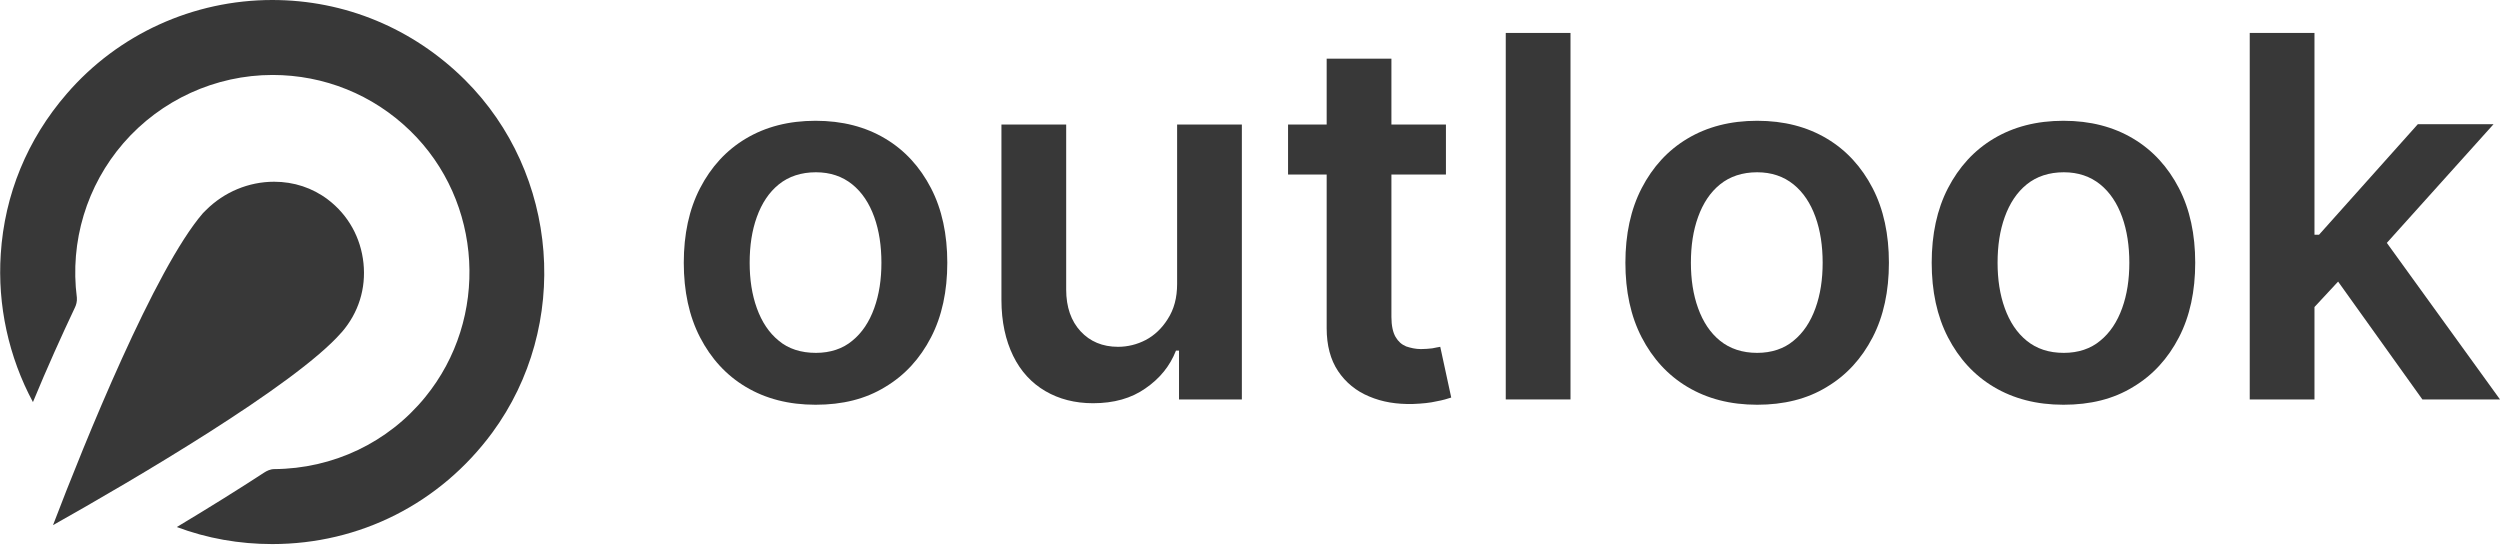
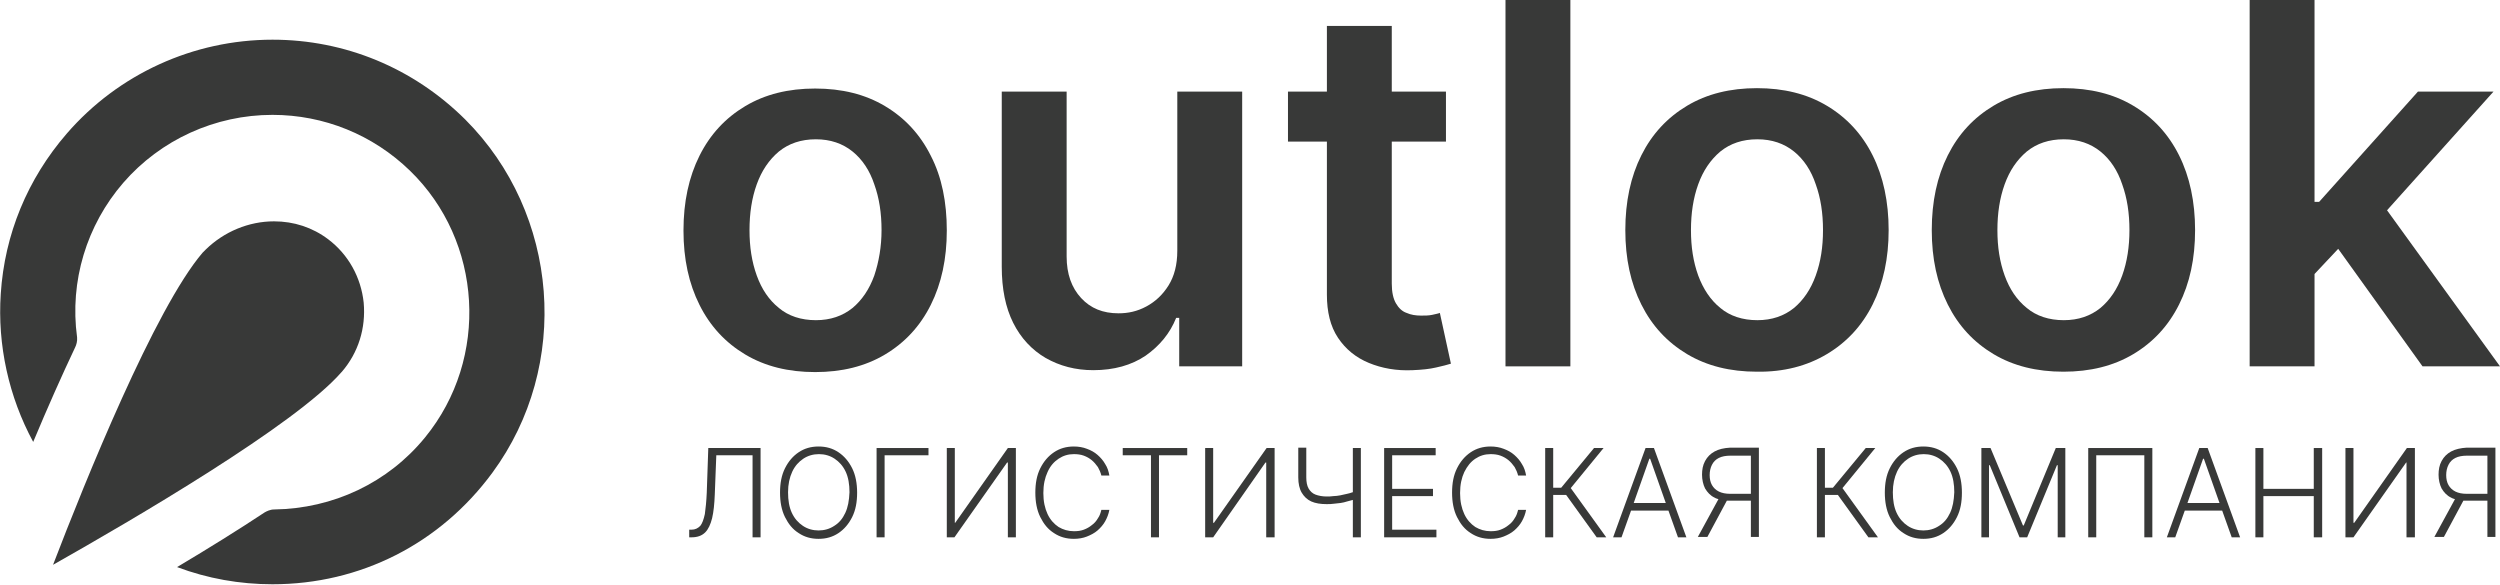
- <svg xmlns="http://www.w3.org/2000/svg" version="1.1" id="Слой_1" x="0px" y="0px" viewBox="0 0 660.3 143.8" style="enable-background:new 0 0 660.3 143.8;" xml:space="preserve">
+ <svg xmlns="http://www.w3.org/2000/svg" version="1.1" id="Слой_1" x="0px" y="0px" viewBox="0 0 655.1 153.1" style="enable-background:new 0 0 655.1 153.1;" xml:space="preserve">
  <style type="text/css">
- 	.st0{fill:#383838;}
+ 	.st0{fill:#383938;}
</style>
  <g>
-     <g>
-       <path class="st0" d="M122.8,21.1C109.1,7.5,91.1,0,71.9,0l0,0C51.1,0,31.2,9,17.6,24.8C7.2,36.8,1.2,51.4,0.2,67.1    c-0.9,13.5,2.1,27.2,8.5,39.1c3.8-9.2,7.6-17.6,11.1-25c0.3-0.6,0.6-1.6,0.5-2.6C18.4,63.8,22.9,49,32.6,37.8    c9.9-11.4,24.3-18,39.4-18c13.6,0,26.5,5.2,36.3,14.7c19.3,18.7,21,49.6,4,70.4c-9.8,12-24.3,18.9-39.9,19c-1,0-2,0.5-2.6,0.9    c-6.9,4.5-14.6,9.3-23.1,14.4c8,3,16.5,4.5,25.2,4.5c23.1,0,44.3-10.7,58.1-29.4C150.8,86,147.7,45.9,122.8,21.1z" />
-       <path class="st0" d="M72.4,48c-6.7,0-13.2,2.7-18,7.5l-0.8,0.8C40.9,71,22.4,116.7,14,138.7c20.8-11.7,64.1-37,76.2-50.9l0.1-0.1    l0,0c4.4-5.1,6.4-11.5,5.7-18.2c-0.7-6.7-4-12.7-9.4-16.8C82.5,49.6,77.6,48,72.4,48L72.4,48L72.4,48z" />
-     </g>
-     <g>
-       <path class="st0" d="M215.4,106.9c-7.1,0-13.2-1.6-18.4-4.7s-9.2-7.5-12.1-13.1c-2.9-5.6-4.3-12.2-4.3-19.7s1.4-14.1,4.3-19.7    c2.9-5.6,6.9-10,12.1-13.1c5.2-3.1,11.3-4.7,18.4-4.7c7.1,0,13.2,1.6,18.4,4.7c5.2,3.1,9.2,7.5,12.1,13.1    c2.9,5.6,4.3,12.2,4.3,19.7s-1.4,14.1-4.3,19.7s-6.9,10-12.1,13.1C228.6,105.4,222.5,106.9,215.4,106.9z M215.5,93.2    c3.8,0,7.1-1.1,9.6-3.2c2.6-2.1,4.5-5,5.8-8.6s1.9-7.6,1.9-12s-0.6-8.5-1.9-12.1c-1.3-3.6-3.2-6.5-5.8-8.6s-5.8-3.2-9.6-3.2    c-3.9,0-7.2,1.1-9.8,3.2c-2.6,2.1-4.5,5-5.8,8.6s-1.9,7.6-1.9,12.1c0,4.4,0.6,8.4,1.9,12c1.3,3.6,3.2,6.5,5.8,8.6    C208.2,92.1,211.5,93.2,215.5,93.2z" />
-       <path class="st0" d="M310.9,75V32.9H328v72.6h-16.6V92.6h-0.8c-1.6,4.1-4.3,7.4-8.1,10c-3.7,2.6-8.3,3.9-13.8,3.9    c-4.8,0-9-1.1-12.6-3.2s-6.5-5.2-8.5-9.3c-2-4.1-3.1-9-3.1-14.8V32.9h17.1v43.6c0,4.6,1.3,8.3,3.8,11s5.8,4.1,9.9,4.1    c2.5,0,5-0.6,7.3-1.8s4.3-3.1,5.8-5.5C310.1,81.7,310.9,78.6,310.9,75z" />
-       <path class="st0" d="M381.9,32.9v13.2h-41.7V32.9H381.9z M350.4,15.5h17.1v68.2c0,2.3,0.4,4.1,1.1,5.3c0.7,1.2,1.6,2,2.8,2.5    c1.2,0.4,2.5,0.7,3.9,0.7c1.1,0,2.1-0.1,3-0.2c0.9-0.2,1.6-0.3,2.1-0.4l2.9,13.4c-0.9,0.3-2.2,0.7-3.9,1c-1.7,0.4-3.7,0.6-6.2,0.7    c-4.3,0.1-8.1-0.5-11.6-2c-3.4-1.4-6.2-3.7-8.2-6.7s-3-6.8-3-11.3L350.4,15.5L350.4,15.5z" />
-       <path class="st0" d="M414.8,8.7v96.8h-17.1V8.7H414.8z" />
-       <path class="st0" d="M464.1,106.9c-7.1,0-13.2-1.6-18.4-4.7c-5.2-3.1-9.2-7.5-12.1-13.1s-4.3-12.2-4.3-19.7s1.4-14.1,4.3-19.7    s6.9-10,12.1-13.1c5.2-3.1,11.3-4.7,18.4-4.7s13.2,1.6,18.4,4.7c5.2,3.1,9.2,7.5,12.1,13.1s4.3,12.2,4.3,19.7s-1.4,14.1-4.3,19.7    s-6.9,10-12.1,13.1C477.3,105.4,471.1,106.9,464.1,106.9z M464.1,93.2c3.8,0,7.1-1.1,9.6-3.2c2.6-2.1,4.5-5,5.8-8.6    s1.9-7.6,1.9-12s-0.6-8.5-1.9-12.1s-3.2-6.5-5.8-8.6c-2.6-2.1-5.8-3.2-9.6-3.2c-3.9,0-7.2,1.1-9.8,3.2c-2.6,2.1-4.5,5-5.8,8.6    s-1.9,7.6-1.9,12.1c0,4.4,0.6,8.4,1.9,12s3.2,6.5,5.8,8.6S460.2,93.2,464.1,93.2z" />
-       <path class="st0" d="M545,106.9c-7.1,0-13.2-1.6-18.4-4.7s-9.2-7.5-12.1-13.1c-2.9-5.6-4.3-12.2-4.3-19.7s1.4-14.1,4.3-19.7    c2.9-5.6,6.9-10,12.1-13.1c5.2-3.1,11.3-4.7,18.4-4.7c7.1,0,13.2,1.6,18.4,4.7c5.2,3.1,9.2,7.5,12.1,13.1    c2.9,5.6,4.3,12.2,4.3,19.7s-1.4,14.1-4.3,19.7c-2.9,5.6-6.9,10-12.1,13.1C558.2,105.4,552.1,106.9,545,106.9z M545.1,93.2    c3.8,0,7.1-1.1,9.6-3.2c2.6-2.1,4.5-5,5.8-8.6s1.9-7.6,1.9-12s-0.6-8.5-1.9-12.1c-1.3-3.6-3.2-6.5-5.8-8.6s-5.8-3.2-9.6-3.2    c-3.9,0-7.2,1.1-9.8,3.2c-2.6,2.1-4.5,5-5.8,8.6s-1.9,7.6-1.9,12.1c0,4.4,0.6,8.4,1.9,12c1.3,3.6,3.2,6.5,5.8,8.6    C537.9,92.1,541.1,93.2,545.1,93.2z" />
-       <path class="st0" d="M594.2,105.5V8.7h17.1v96.8H594.2z M609.8,82.7V62h2.7l26.1-29.2h20l-32.1,35.7H623L609.8,82.7z M639.8,105.5    l-23.6-33l11.5-12.1l32.6,45.1H639.8z" />
-     </g>
+     <path class="st0" d="M185.2,129.1c-0.1,2.3-0.3,4.2-0.5,5.6c-0.3,1.4-0.7,2.5-1.2,3.1c-0.6,0.6-1.3,1-2.3,1h-0.6v2h0.6   c1.5,0,2.7-0.4,3.6-1.3c0.8-0.8,1.4-2.1,1.8-3.7c0.4-1.7,0.6-3.7,0.7-6.2l0.4-10.3h9.5v21.5h2.1v-23.4h-13.7L185.2,129.1z" />
+     <path class="st0" d="M219.7,118.5c-1.5-1-3.2-1.5-5.2-1.5c-2,0-3.7,0.5-5.2,1.5c-1.5,1-2.7,2.4-3.6,4.2c-0.9,1.8-1.3,3.9-1.3,6.4   c0,2.4,0.4,4.6,1.3,6.4c0.9,1.8,2,3.2,3.6,4.2c1.5,1,3.2,1.5,5.2,1.5c2,0,3.7-0.5,5.2-1.5c1.5-1,2.7-2.4,3.6-4.2   c0.9-1.8,1.3-3.9,1.3-6.4c0-2.4-0.4-4.6-1.3-6.4C222.4,120.9,221.2,119.5,219.7,118.5z M221.5,134.4c-0.7,1.5-1.6,2.6-2.9,3.4   c-1.2,0.8-2.6,1.2-4.1,1.2c-1.5,0-2.9-0.4-4.1-1.2c-1.2-0.8-2.2-1.9-2.9-3.4c-0.7-1.5-1-3.3-1-5.4c0-2.1,0.4-3.9,1.1-5.4   c0.7-1.5,1.7-2.6,2.9-3.4c1.2-0.8,2.6-1.2,4.1-1.2c1.5,0,2.9,0.4,4.1,1.2c1.2,0.8,2.2,1.9,2.9,3.4c0.7,1.5,1,3.3,1,5.4   C222.5,131.2,222.2,132.9,221.5,134.4z" />
+     <polygon class="st0" points="229.7,140.8 231.8,140.8 231.8,119.3 243.3,119.3 243.3,117.4 229.7,117.4  " />
+     <polygon class="st0" points="250.3,137 250.2,137 250.2,117.4 248.1,117.4 248.1,140.8 250.1,140.8 263.9,121.2 264.1,121.2    264.1,140.8 266.2,140.8 266.2,117.4 264.1,117.4  " />
+     <path class="st0" d="M277.4,120.2c1.2-0.8,2.5-1.2,4-1.2c0.9,0,1.8,0.1,2.6,0.4c0.8,0.3,1.5,0.7,2.1,1.2c0.6,0.5,1.1,1.1,1.6,1.8   c0.4,0.7,0.7,1.4,0.9,2.2h2.1c-0.2-1.1-0.5-2.1-1.1-3c-0.5-0.9-1.2-1.7-2-2.4c-0.8-0.7-1.7-1.2-2.8-1.6c-1-0.4-2.2-0.6-3.4-0.6   c-2,0-3.7,0.5-5.2,1.5c-1.5,1-2.7,2.4-3.6,4.2c-0.9,1.8-1.3,3.9-1.3,6.4c0,2.4,0.4,4.6,1.3,6.4c0.9,1.8,2,3.2,3.6,4.2   c1.5,1,3.2,1.5,5.2,1.5c1.2,0,2.4-0.2,3.4-0.6c1-0.4,2-0.9,2.8-1.6c0.8-0.7,1.5-1.5,2-2.4c0.5-0.9,0.9-1.9,1.1-3h-2.1   c-0.2,0.8-0.4,1.5-0.9,2.2c-0.4,0.7-0.9,1.3-1.6,1.8c-0.6,0.5-1.3,0.9-2.1,1.2c-0.8,0.3-1.6,0.4-2.6,0.4c-1.5,0-2.8-0.4-4-1.1   c-1.2-0.8-2.2-1.9-2.9-3.4c-0.7-1.5-1.1-3.3-1.1-5.5c0-2.2,0.4-4,1.1-5.5C275.2,122.1,276.2,121,277.4,120.2z" />
+     <polygon class="st0" points="294.2,119.3 301.6,119.3 301.6,140.8 303.7,140.8 303.7,119.3 311.1,119.3 311.1,117.4 294.2,117.4     " />
+     <polygon class="st0" points="318.1,137 317.9,137 317.9,117.4 315.8,117.4 315.8,140.8 317.9,140.8 331.6,121.2 331.8,121.2    331.8,140.8 334,140.8 334,117.4 331.9,117.4  " />
+     <path class="st0" d="M354.4,129c-0.5,0.2-1,0.3-1.4,0.4c-0.6,0.1-1.2,0.3-1.8,0.4c-0.6,0.1-1.2,0.2-1.8,0.2   c-0.6,0.1-1.2,0.1-1.8,0.1c-1.1,0-2.1-0.2-2.9-0.5s-1.4-0.9-1.8-1.6c-0.4-0.7-0.6-1.7-0.6-2.9v-7.8h-2.1v7.8c0,1.6,0.3,3,0.9,4   c0.6,1,1.4,1.8,2.5,2.3s2.5,0.7,4,0.7c0.7,0,1.3,0,1.9-0.1c0.6-0.1,1.2-0.1,1.8-0.2s1.1-0.2,1.7-0.4c0.5-0.1,1-0.3,1.5-0.4v9.8h2.1   v-23.4h-2.1V129z" />
+     <polygon class="st0" points="364.8,130 375.5,130 375.5,128.1 364.8,128.1 364.8,119.3 376.2,119.3 376.2,117.4 362.7,117.4    362.7,140.8 376.4,140.8 376.4,138.8 364.8,138.8  " />
+     <path class="st0" d="M386.6,120.2c1.2-0.8,2.5-1.2,4-1.2c0.9,0,1.8,0.1,2.6,0.4c0.8,0.3,1.5,0.7,2.1,1.2c0.6,0.5,1.1,1.1,1.6,1.8   c0.4,0.7,0.7,1.4,0.9,2.2h2.1c-0.2-1.1-0.5-2.1-1.1-3c-0.5-0.9-1.2-1.7-2-2.4c-0.8-0.7-1.7-1.2-2.8-1.6c-1-0.4-2.2-0.6-3.4-0.6   c-2,0-3.7,0.5-5.2,1.5c-1.5,1-2.7,2.4-3.6,4.2c-0.9,1.8-1.3,3.9-1.3,6.4c0,2.4,0.4,4.6,1.3,6.4c0.9,1.8,2,3.2,3.6,4.2   c1.5,1,3.2,1.5,5.2,1.5c1.2,0,2.4-0.2,3.4-0.6c1-0.4,2-0.9,2.8-1.6c0.8-0.7,1.5-1.5,2-2.4c0.5-0.9,0.9-1.9,1.1-3h-2.1   c-0.2,0.8-0.4,1.5-0.9,2.2c-0.4,0.7-0.9,1.3-1.6,1.8c-0.6,0.5-1.3,0.9-2.1,1.2c-0.8,0.3-1.6,0.4-2.6,0.4c-1.5,0-2.8-0.4-4-1.1   c-1.2-0.8-2.2-1.9-2.9-3.4c-0.7-1.5-1.1-3.3-1.1-5.5c0-2.2,0.4-4,1.1-5.5C384.5,122.1,385.4,121,386.6,120.2z" />
+     <polygon class="st0" points="420.2,117.4 417.7,117.4 409.1,127.8 407,127.8 407,117.4 404.9,117.4 404.9,140.8 407,140.8    407,129.7 410.4,129.7 418.4,140.8 420.9,140.8 411.6,127.9  " />
+     <path class="st0" d="M431.2,117.4l-8.5,23.4h2.2l2.5-7h9.8l2.5,7h2.2l-8.5-23.4H431.2z M428.1,131.8l4.1-11.6h0.2l4.1,11.6H428.1z" />
+     <path class="st0" d="M449.3,118.3c-1.1,0.6-1.9,1.4-2.5,2.5c-0.6,1.1-0.8,2.3-0.8,3.6s0.3,2.6,0.8,3.6c0.6,1,1.4,1.9,2.5,2.4   c0.3,0.2,0.7,0.3,1,0.4l-5.4,9.9h2.5l5.1-9.5c0.3,0,0.6,0,0.9,0h5.4v9.5h2.1v-23.4h-7.5C451.7,117.4,450.4,117.7,449.3,118.3z    M458.8,119.3v10.1h-5.4c-1.2,0-2.2-0.2-3-0.6c-0.8-0.4-1.4-1-1.8-1.7c-0.4-0.7-0.6-1.6-0.6-2.6s0.2-1.9,0.6-2.7   c0.4-0.8,1-1.4,1.8-1.8s1.8-0.6,3.1-0.6H458.8z" />
+     <polygon class="st0" points="491.4,117.4 488.9,117.4 480.3,127.8 478.2,127.8 478.2,117.4 476.1,117.4 476.1,140.8 478.2,140.8    478.2,129.7 481.6,129.7 489.6,140.8 492.1,140.8 482.8,127.9  " />
+     <path class="st0" d="M509.2,118.5c-1.5-1-3.2-1.5-5.2-1.5c-2,0-3.7,0.5-5.2,1.5c-1.5,1-2.7,2.4-3.6,4.2c-0.9,1.8-1.3,3.9-1.3,6.4   c0,2.4,0.4,4.6,1.3,6.4c0.9,1.8,2,3.2,3.6,4.2c1.5,1,3.2,1.5,5.2,1.5c2,0,3.7-0.5,5.2-1.5c1.5-1,2.7-2.4,3.6-4.2   c0.9-1.8,1.3-3.9,1.3-6.4c0-2.4-0.4-4.6-1.3-6.4C511.9,120.9,510.7,119.5,509.2,118.5z M511,134.4c-0.7,1.5-1.6,2.6-2.9,3.4   c-1.2,0.8-2.6,1.2-4.1,1.2c-1.5,0-2.9-0.4-4.1-1.2c-1.2-0.8-2.2-1.9-2.9-3.4c-0.7-1.5-1-3.3-1-5.4c0-2.1,0.4-3.9,1.1-5.4   c0.7-1.5,1.7-2.6,2.9-3.4c1.2-0.8,2.6-1.2,4.1-1.2c1.5,0,2.9,0.4,4.1,1.2c1.2,0.8,2.2,1.9,2.9,3.4c0.7,1.5,1,3.3,1,5.4   C512,131.2,511.7,132.9,511,134.4z" />
+     <polygon class="st0" points="530.3,137.7 530.1,137.7 521.6,117.4 519.2,117.4 519.2,140.8 521.2,140.8 521.2,121.9 521.4,121.9    529.2,140.8 531.2,140.8 539,121.9 539.2,121.9 539.2,140.8 541.2,140.8 541.2,117.4 538.7,117.4  " />
+     <polygon class="st0" points="547.2,140.8 549.3,140.8 549.3,119.3 561.9,119.3 561.9,140.8 564,140.8 564,117.4 547.2,117.4  " />
+     <path class="st0" d="M576.3,117.4l-8.5,23.4h2.2l2.5-7h9.8l2.5,7h2.2l-8.5-23.4H576.3z M581.6,131.8h-8.4l4.1-11.6h0.2" />
+     <polygon class="st0" points="606.3,128.1 593.1,128.1 593.1,117.4 591,117.4 591,140.8 593.1,140.8 593.1,130 606.3,130    606.3,140.8 608.5,140.8 608.5,117.4 606.3,117.4  " />
+     <polygon class="st0" points="616.9,137 616.7,137 616.7,117.4 614.6,117.4 614.6,140.8 616.7,140.8 630.5,121.2 630.6,121.2    630.6,140.8 632.8,140.8 632.8,117.4 630.7,117.4  " />
+     <path class="st0" d="M642.3,118.3c-1.1,0.6-1.9,1.4-2.5,2.5c-0.6,1.1-0.8,2.3-0.8,3.6s0.3,2.6,0.8,3.6c0.6,1,1.4,1.9,2.5,2.4   c0.3,0.2,0.7,0.3,1,0.4l-5.4,9.9h2.5l5.1-9.5c0.3,0,0.6,0,0.9,0h5.4v9.5h2.1v-23.4h-7.5C644.8,117.4,643.4,117.7,642.3,118.3z    M651.8,119.3v10.1h-5.4c-1.2,0-2.2-0.2-3-0.6s-1.4-1-1.8-1.7c-0.4-0.7-0.6-1.6-0.6-2.6s0.2-1.9,0.6-2.7c0.4-0.8,1-1.4,1.8-1.8   c0.8-0.4,1.8-0.6,3.1-0.6H651.8z" />
+     <path class="st0" d="M71.4,10.4L71.4,10.4c-20.7,0-40.4,9-53.9,24.6C7.2,46.9,1.2,61.4,0.2,77c-0.9,13.4,2.1,27,8.5,38.8   c3.8-9.1,7.5-17.4,11-24.8c0.3-0.6,0.6-1.6,0.5-2.6C18.2,73.7,22.7,59,32.3,47.9c9.8-11.3,24.1-17.8,39.1-17.8   c13.5,0,26.3,5.2,36,14.6c19.1,18.5,20.9,49.2,4,69.9c-9.7,11.9-24.1,18.7-39.6,18.9c-1,0-2,0.5-2.5,0.8   c-6.8,4.5-14.5,9.3-22.9,14.3c8,3,16.4,4.5,25,4.5c23,0,43.9-10.6,57.6-29.2c20.7-28.1,17.6-67.9-7.1-92.6   C108.3,17.8,90.4,10.4,71.4,10.4z" />
+     <path class="st0" d="M71.8,58c-6.6,0-13.1,2.7-17.9,7.4l-0.8,0.8C40.6,80.8,22.3,126.1,13.9,148c20.7-11.7,63.6-36.7,75.6-50.5   l0.1-0.1l0,0c4.3-5,6.3-11.4,5.7-18.1c-0.7-6.6-4-12.6-9.3-16.6C81.9,59.6,77,58,71.8,58L71.8,58" />
+     <line class="st0" x1="71.8" y1="53" x2="71.8" y2="53" />
+     <path class="st0" d="M243.9,40.8c-2.8-5.6-6.8-9.9-12-13c-5.2-3.1-11.3-4.6-18.3-4.6c-7,0-13.1,1.5-18.3,4.6   c-5.2,3.1-9.2,7.4-12,13c-2.8,5.6-4.2,12.1-4.2,19.6s1.4,13.9,4.2,19.5c2.8,5.6,6.8,9.9,12,13c5.2,3.1,11.3,4.6,18.3,4.6   c7,0,13.1-1.5,18.3-4.6c5.2-3.1,9.2-7.4,12-13s4.2-12.1,4.2-19.5S246.8,46.4,243.9,40.8z M229.1,72.2c-1.3,3.6-3.2,6.4-5.7,8.5   c-2.6,2.1-5.8,3.2-9.6,3.2c-3.9,0-7.2-1.1-9.7-3.2c-2.6-2.1-4.5-4.9-5.8-8.5c-1.3-3.6-1.9-7.5-1.9-11.9c0-4.4,0.6-8.4,1.9-12   c1.3-3.6,3.2-6.4,5.8-8.6c2.6-2.1,5.8-3.2,9.7-3.2c3.8,0,7,1.1,9.6,3.2c2.6,2.1,4.5,5,5.7,8.6c1.3,3.6,1.9,7.6,1.9,12   C231,64.6,230.3,68.6,229.1,72.2z" />
+     <path class="st0" d="M286.5,97c5.4,0,10-1.3,13.7-3.8c3.7-2.6,6.4-5.9,8-9.9h0.8V96h16.5V24h-17v41.7c0,3.7-0.8,6.7-2.3,9.1   c-1.5,2.4-3.4,4.2-5.8,5.5s-4.8,1.8-7.3,1.8c-4.1,0-7.3-1.3-9.8-4c-2.5-2.7-3.8-6.3-3.8-10.9V24h-17v45.9c0,5.8,1,10.7,3,14.7   c2,4,4.9,7.1,8.5,9.2C277.7,95.9,281.8,97,286.5,97z" />
+     <path class="st0" d="M375.3,82.5c-0.9,0.2-1.9,0.2-2.9,0.2c-1.4,0-2.7-0.2-3.8-0.7c-1.2-0.4-2.1-1.3-2.8-2.5   c-0.7-1.2-1.1-2.9-1.1-5.2V37.1h14.2V24h-14.2V6.8h-17V24h-10.2v13.1h10.2v40.1c0,4.5,0.9,8.3,2.9,11.3c2,3,4.7,5.2,8.1,6.6   c3.4,1.4,7.2,2.1,11.5,1.9c2.4-0.1,4.4-0.3,6.1-0.7c1.7-0.4,3-0.7,3.9-1l-2.9-13.3C376.8,82.2,376.1,82.3,375.3,82.5z" />
+     <rect x="394.5" class="st0" width="17" height="96" />
+     <path class="st0" d="M478.7,92.8c5.2-3.1,9.2-7.4,12-13s4.2-12.1,4.2-19.5s-1.4-14-4.2-19.6c-2.8-5.6-6.8-9.9-12-13   c-5.2-3.1-11.3-4.6-18.3-4.6c-7,0-13.1,1.5-18.3,4.6c-5.2,3.1-9.2,7.4-12,13c-2.8,5.6-4.2,12.1-4.2,19.6s1.4,13.9,4.2,19.5   c2.8,5.6,6.8,9.9,12,13c5.2,3.1,11.3,4.6,18.3,4.6C467.4,97.5,473.5,95.9,478.7,92.8z M445,72.2c-1.3-3.6-1.9-7.5-1.9-11.9   c0-4.4,0.6-8.4,1.9-12c1.3-3.6,3.2-6.4,5.8-8.6c2.6-2.1,5.8-3.2,9.7-3.2c3.8,0,7,1.1,9.6,3.2c2.6,2.1,4.5,5,5.7,8.6   c1.3,3.6,1.9,7.6,1.9,12c0,4.4-0.6,8.3-1.9,11.9c-1.3,3.6-3.2,6.4-5.7,8.5c-2.6,2.1-5.8,3.2-9.6,3.2c-3.9,0-7.2-1.1-9.7-3.2   C448.2,78.6,446.3,75.7,445,72.2z" />
+     <path class="st0" d="M575.2,60.3c0-7.4-1.4-14-4.2-19.6c-2.8-5.6-6.8-9.9-12-13c-5.2-3.1-11.3-4.6-18.3-4.6c-7,0-13.1,1.5-18.3,4.6   c-5.2,3.1-9.2,7.4-12,13c-2.8,5.6-4.2,12.1-4.2,19.6s1.4,13.9,4.2,19.5c2.8,5.6,6.8,9.9,12,13c5.2,3.1,11.3,4.6,18.3,4.6   c7,0,13.1-1.5,18.3-4.6c5.2-3.1,9.2-7.4,12-13S575.2,67.8,575.2,60.3z M556.1,72.2c-1.3,3.6-3.2,6.4-5.7,8.5   c-2.6,2.1-5.8,3.2-9.6,3.2c-3.9,0-7.2-1.1-9.7-3.2c-2.6-2.1-4.5-4.9-5.8-8.5c-1.3-3.6-1.9-7.5-1.9-11.9c0-4.4,0.6-8.4,1.9-12   c1.3-3.6,3.2-6.4,5.8-8.6c2.6-2.1,5.8-3.2,9.7-3.2c3.8,0,7,1.1,9.6,3.2c2.6,2.1,4.5,5,5.7,8.6c1.3,3.6,1.9,7.6,1.9,12   C558,64.6,557.4,68.6,556.1,72.2z" />
+     <polygon class="st0" points="625.5,55.1 653.4,24 633.6,24 607.7,52.9 606.5,52.9 606.5,0 589.5,0 589.5,96 606.5,96 606.5,71.8    612.7,65.2 634.8,96 655.1,96  " />
  </g>
</svg>
